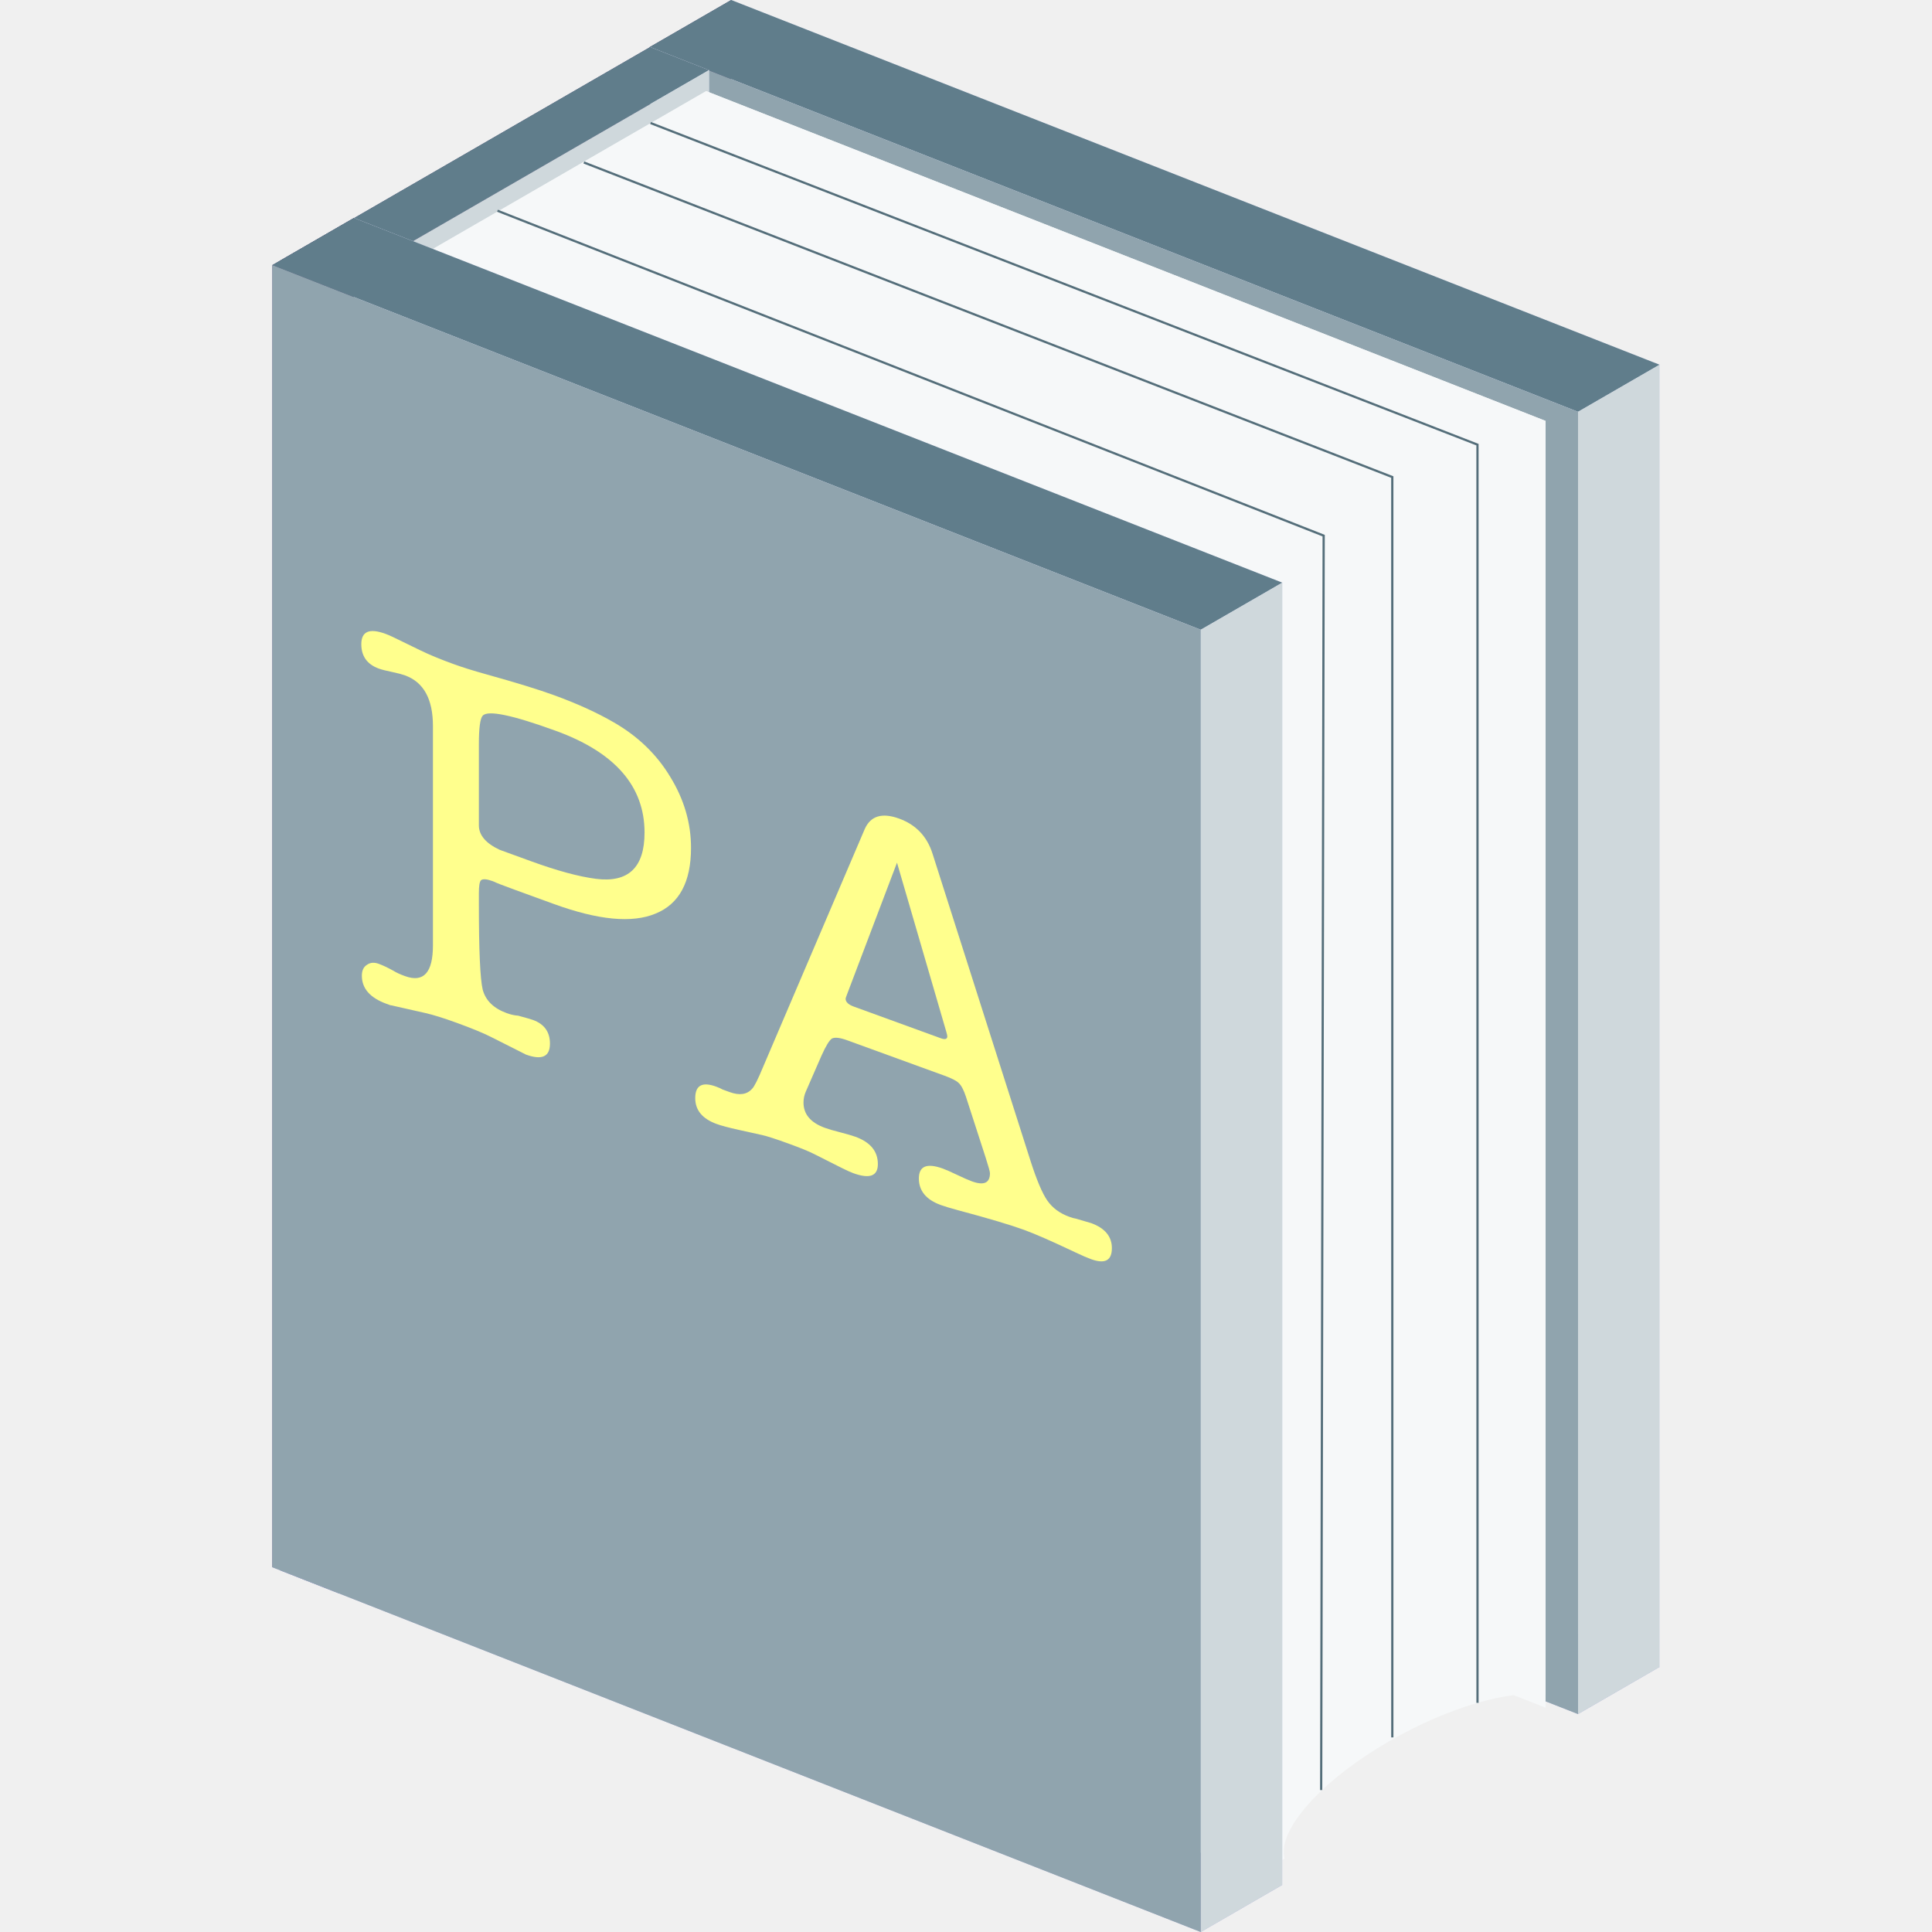
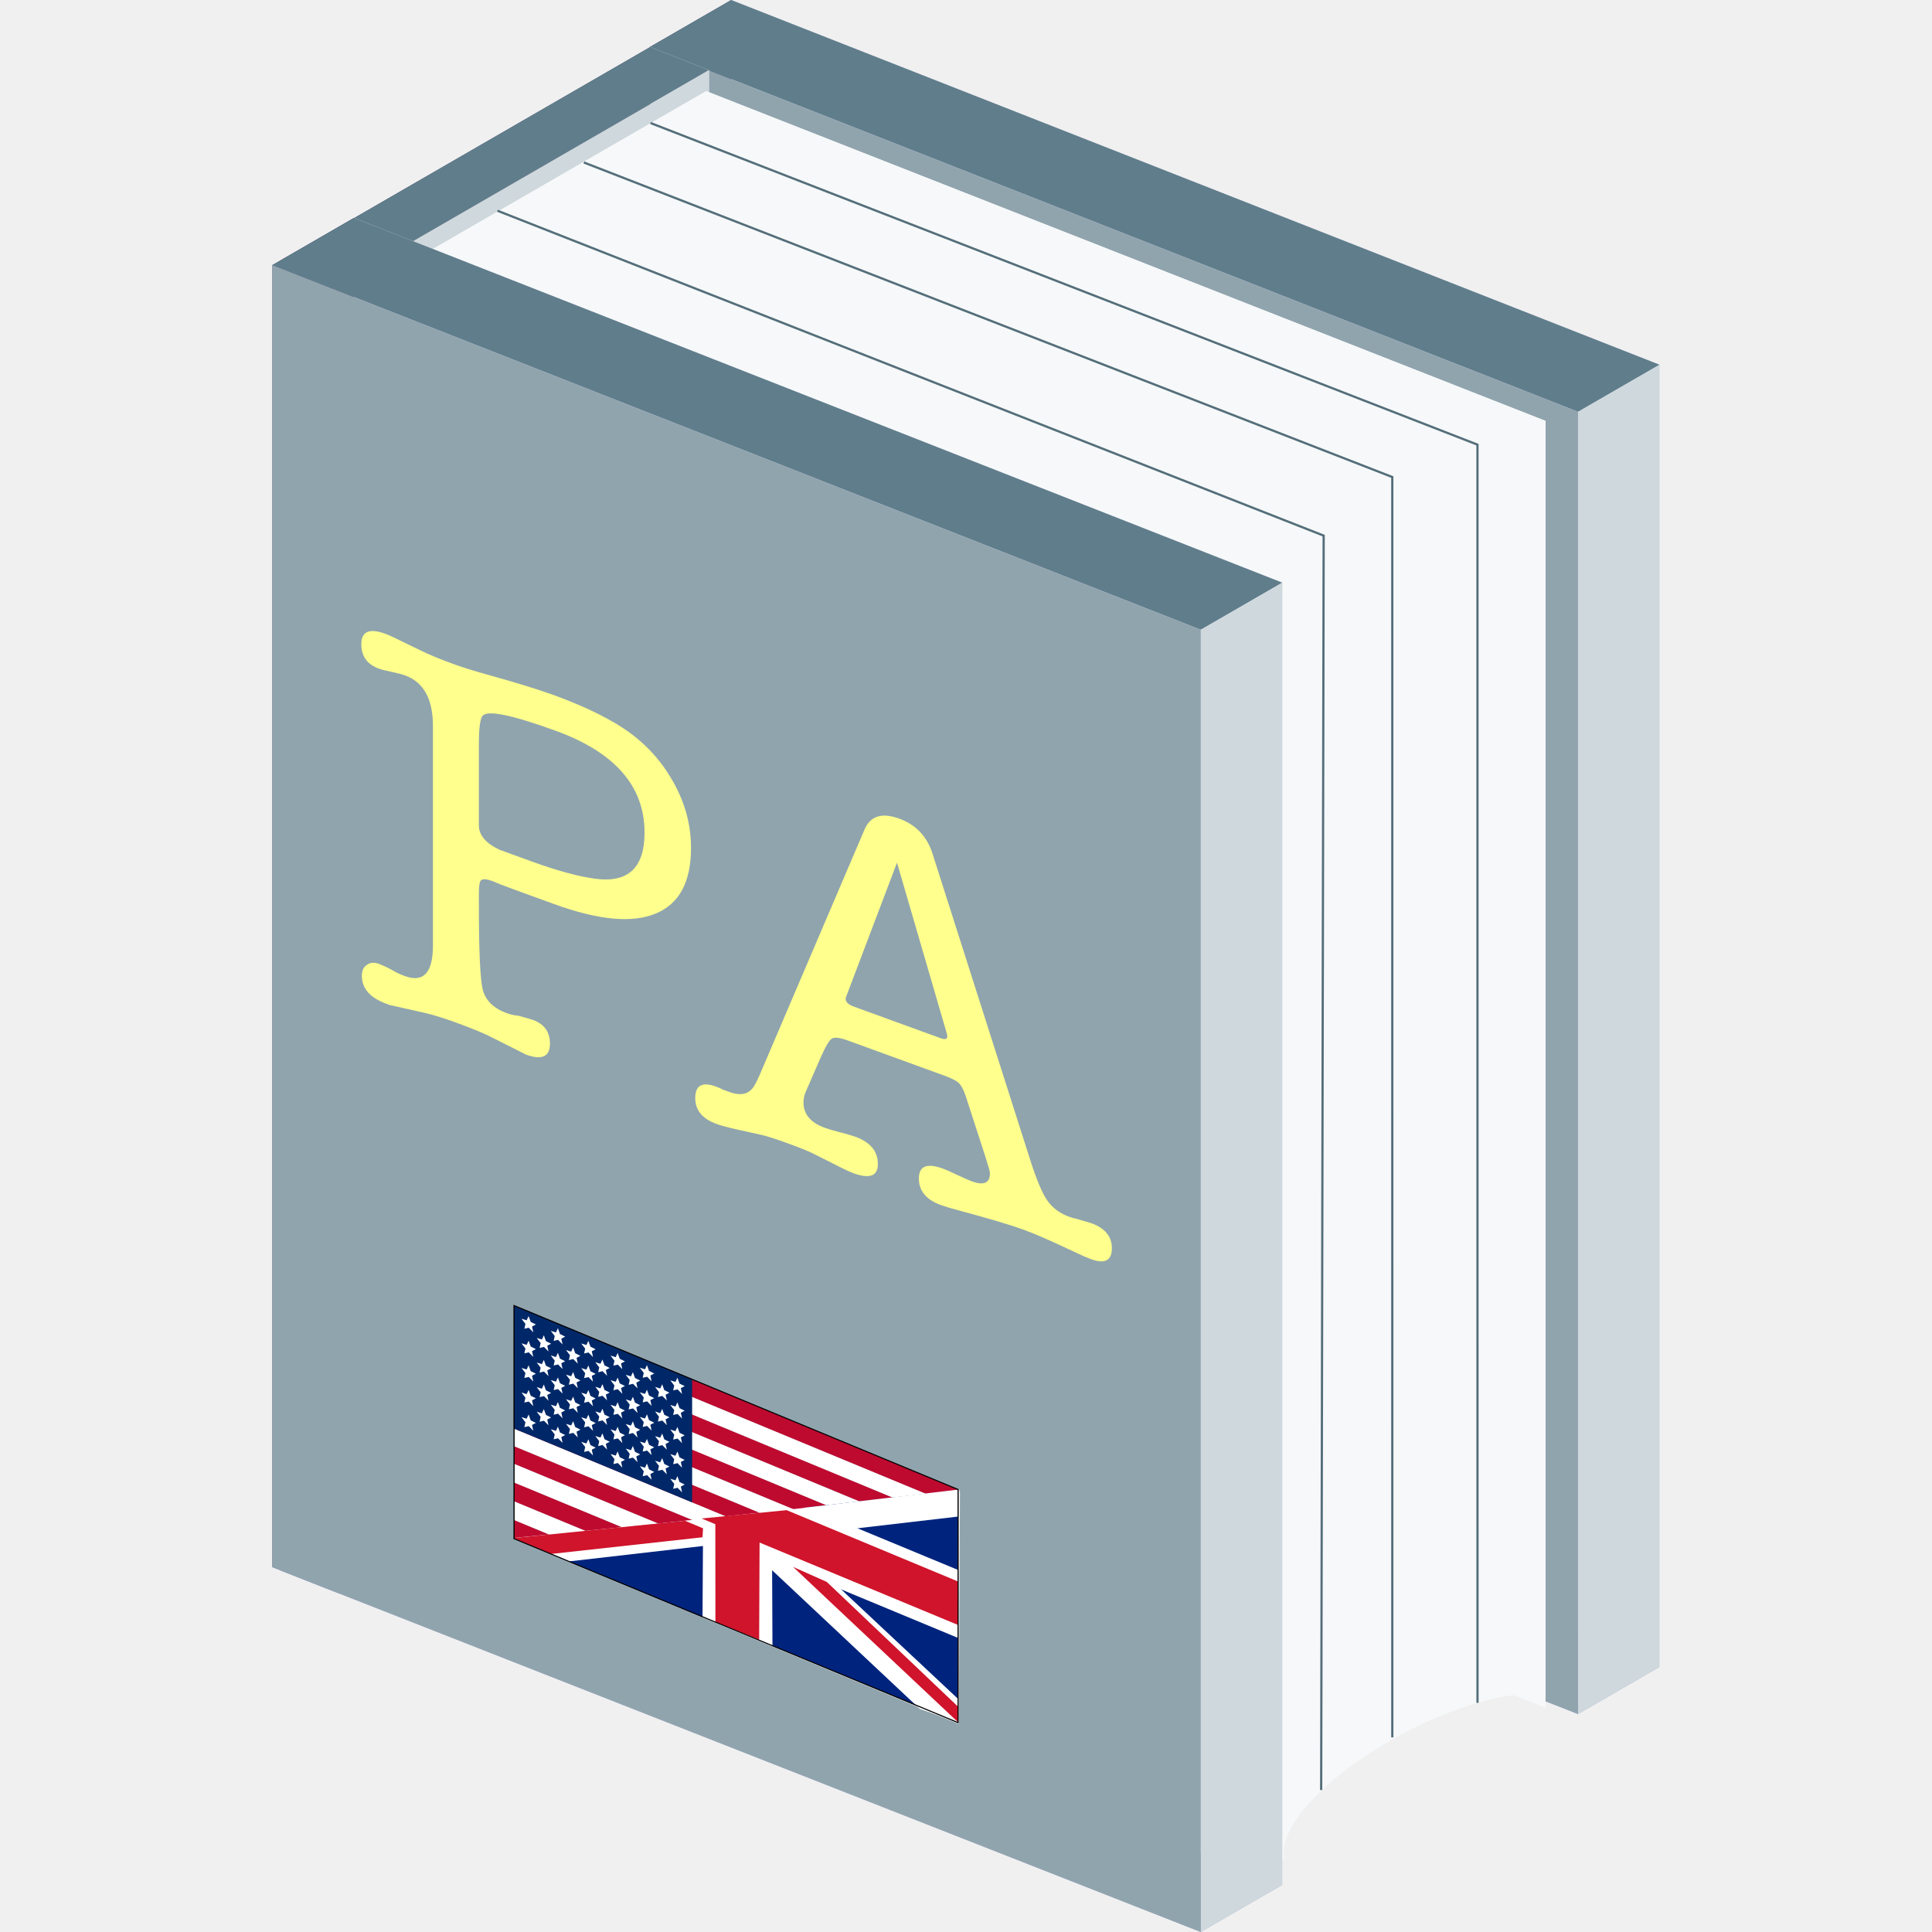
<svg xmlns="http://www.w3.org/2000/svg" width="989.37" height="989.37" id="svg4700" version="1.1">
  <defs id="defs4702">
    </defs>
  <g id="layer1" transform="translate(-170.8265,-31.67861)">
    <path id="path5383" style="fill:#e9e9ff;fill-opacity:1;fill-rule:evenodd;stroke:none" d="m 545.29,31.677 475.395,186.773 0,666.873 -475.395,-186.773 z" />
    <path id="path5385" style="fill:#353564;fill-opacity:1;fill-rule:evenodd;stroke:none" d="m 503.538,55.796 0,666.873 41.752,-24.119 0,-666.873 z" />
    <path id="path5387" style="fill:#afafde;fill-opacity:1;fill-rule:evenodd;stroke:none" d="M 503.538,722.669 978.934,909.442 1020.685,885.323 545.29,698.55 z" />
    <path id="path5389" style="fill:#607d8b;fill-opacity:1;fill-rule:evenodd;stroke:none" d="M 503.538,55.796 978.934,242.569 1020.685,218.45 545.29,31.677 z" />
    <path id="path5391" style="fill:#cfd8dc;fill-opacity:1;fill-rule:evenodd;stroke:none" d="m 978.934,242.569 0,666.873 41.751,-24.119 0,-666.873 z" />
    <path id="path5393" style="fill:#90a4ae;fill-opacity:1;fill-rule:evenodd;stroke:none" d="m 503.538,55.796 475.395,186.773 0,666.873 -475.395,-186.773 z" />
    <path id="path5369" style="fill:#e9e9ff;fill-opacity:1;fill-rule:evenodd;stroke:none" d="m 503.79,55.769 30.101,11.826 0,670.544 -30.101,-11.826 z" />
    <path id="path5371" style="fill:#353564;fill-opacity:1;fill-rule:evenodd;stroke:none" d="m 314.241,165.267 0,670.544 189.549,-109.499 0,-670.544 z" />
    <path id="path5373" style="fill:#afafde;fill-opacity:1;fill-rule:evenodd;stroke:none" d="m 314.241,835.811 30.101,11.826 189.549,-109.499 -30.101,-11.826 z" />
    <path id="path5375" style="fill:#607d8b;fill-opacity:1;fill-rule:evenodd;stroke:none" d="M 314.241,165.267 344.342,177.093 533.891,67.595 503.79,55.769 z" />
    <path id="path5377" style="fill:#cfd8dc;fill-opacity:1;fill-rule:evenodd;stroke:none" d="m 344.342,177.093 0,670.544 189.549,-109.499 0,-670.544 z" />
    <path id="path5379" style="fill:#8686bf;fill-opacity:1;fill-rule:evenodd;stroke:none" d="m 314.241,165.267 30.101,11.826 0,670.544 -30.101,-11.826 z" />
    <path id="path5341" style="fill:#f6f8f9;fill-opacity:1;fill-rule:evenodd;stroke:none" d="m 532.456,78.341 429.857,168.882 0,658.963 -429.857,-168.882 z" />
    <path id="path5343" style="fill:#f6f8f9;fill-opacity:1;fill-rule:evenodd;stroke:none" d="m 385.408,163.287 0,658.963 147.048,-84.946 0,-658.963 z" />
    <path id="path5347" style="fill:#f6f8f9;fill-opacity:1;fill-rule:evenodd;stroke:none" d="M 385.408,163.287 815.266,332.169 962.313,247.223 532.456,78.341 z" />
    <path style="fill:#f6f8f9;fill-opacity:1;fill-rule:evenodd;stroke:none" d="m 962.307,247.221 -147.034,84.959 0,658.947 13.363,-7.709 c -3.737,-14.371 18.204,-39.616 53.573,-60.048 30.361,-17.539 61.797,-26.424 80.098,-23.923 l 0,-652.227 z" id="path5349" />
    <path id="path5351" style="fill:#f6f8f9;fill-opacity:1;fill-rule:evenodd;stroke:none" d="m 385.408,163.287 429.857,168.882 0,658.963 L 385.408,822.25 z" />
    <path id="path5355" style="fill:#e9e9ff;fill-opacity:1;fill-rule:evenodd;stroke:none" d="m 352.09,143.285 475.395,186.773 0,666.873 -475.395,-186.773 z" />
    <path id="path5357" style="fill:#353564;fill-opacity:1;fill-rule:evenodd;stroke:none" d="m 310.338,167.404 0,666.873 41.751,-24.119 0,-666.873 z" />
    <path id="path5359" style="fill:#afafde;fill-opacity:1;fill-rule:evenodd;stroke:none" d="M 310.338,834.278 785.733,1021.05 827.485,996.931 352.09,810.159 z" />
    <path id="path5361" style="fill:#607d8b;fill-opacity:1;fill-rule:evenodd;stroke:none" d="M 310.338,167.404 785.733,354.177 827.485,330.058 352.09,143.285 z" />
    <path id="path5363" style="fill:#cfd8dc;fill-opacity:1;fill-rule:evenodd;stroke:none" d="m 785.733,354.177 0,666.873 41.752,-24.119 0,-666.873 z" />
    <path id="path5365" style="fill:#90a4ae;fill-opacity:1;fill-rule:evenodd;stroke:none" d="m 310.338,167.404 475.395,186.773 0,666.873 -475.395,-186.773 z" />
    <path style="fill:none;stroke:#546e7a;stroke-width:1.138px;stroke-linecap:butt;stroke-linejoin:miter;stroke-opacity:1" d="M 883.825,921.39 883.813,275.969 469.824,114.879" id="path5500" />
    <path id="path5504" d="M 847.394,948.357 848.671,305.976 425.574,139.59" style="fill:none;stroke:#546e7a;stroke-width:1.138px;stroke-linecap:butt;stroke-linejoin:miter;stroke-opacity:1" />
    <path style="fill:none;stroke:#546e7a;stroke-width:1.138px;stroke-linecap:butt;stroke-linejoin:miter;stroke-opacity:1" d="M 927.449,903.694 927.438,259.383 503.977,94.677" id="path5506" />
    <g transform="matrix(1,0.3639687,0,1,788.815,252.6697)" style="font-size:40px;font-style:normal;font-weight:normal;line-height:125%;letter-spacing:0px;word-spacing:0px;fill:#ffff8d;fill-opacity:1;stroke:none;font-family:Sans" id="flowRoot5516">
      <path d="m -396.28,407.312 0,-112.28 c -4e-5,-13.813 -4.76,-20.72 -14.28,-20.72 -1.493,1.7e-4 -3.453,0.187 -5.88,0.56 -3.547,0.56 -6.067,0.84 -7.56,0.84 -5.973,1.7e-4 -8.96,-3.08 -8.96,-9.24 -1e-5,-6.533 4.107,-9.8 12.32,-9.8 1.307,1.8e-4 2.707,0.093 4.2,0.28 l 13.72,1.68 c 4.48,0.56 10.08,0.84 16.8,0.84 4.667,1.8e-4 10.267,-0.28 16.8,-0.84 15.307,-1.306 26.88,-1.96 34.72,-1.96 11.947,1.8e-4 22.213,0.934 30.8,2.8 12.32,2.614 21.933,8.4 28.84,17.36 7.093,8.96 10.64,19.787 10.64,32.48 -1.7e-4,17.547 -6.067,30.987 -18.2,40.32 -11.947,9.333 -29.307,14 -52.08,14 l -19.88,0 c -6.16,8e-5 -9.8,-0.093 -10.92,-0.28 l -0.56,0 c -2.987,8e-5 -4.947,0.56 -5.88,1.68 -0.747,0.933 -1.12,3.267 -1.12,7 l 0,5.6 c -7e-5,23.707 0.653,38.08 1.96,43.12 1.493,5.04 5.6,7.56 12.32,7.56 2.053,10e-6 4.013,-0.28 5.88,-0.84 4.107,-0.373 6.627,-0.56 7.56,-0.56 5.787,10e-6 8.68,2.987 8.68,8.96 -10e-5,6.72 -4.107,10.08 -12.32,10.08 -9e-5,0 -1.307,-0.187 -3.92,-0.56 l -14,-1.96 c -3.92,-0.56 -9.8,-0.84 -17.64,-0.84 -6.533,0 -11.853,0.28 -15.96,0.84 l -16.24,2.24 c -0.373,0 -0.933,0.093 -1.68,0.28 -0.747,0 -1.4,0 -1.96,0 -8.4,0 -12.6,-3.267 -12.6,-9.8 -10e-6,-2.613 0.84,-4.76 2.52,-6.44 1.68,-1.867 3.733,-2.8 6.16,-2.8 2.053,10e-6 4.573,0.28 7.56,0.84 1.307,0.373 3.267,0.56 5.88,0.56 9.52,10e-6 14.28,-7 14.28,-21 m 25.48,-126.84 c -1.307,1.867 -1.96,7 -1.96,15.4 l 0,41.44 c -7e-5,5.04 3.547,7.933 10.64,8.68 -0.56,9e-5 4.853,9e-5 16.24,0 13.253,9e-5 24.267,-1.027 33.04,-3.08 16.613,-3.92 24.92,-14.84 24.92,-32.76 -1.5e-4,-23.707 -15.12,-35.56 -45.36,-35.56 -22.4,1.7e-4 -34.907,1.96 -37.52,5.88" style="font-size:280px;font-variant:normal;font-stretch:normal;fill:#ffff8d;fill-opacity:1;font-family:American Typewriter;-inkscape-font-specification:American Typewriter" id="path5563" />
      <path d="m -113.279,412.912 -10.08,-27.44 c -1.12,-2.987 -2.333,-4.853 -3.64,-5.6 -1.12,-0.747 -3.547,-1.12 -7.28,-1.12 l -49.84,0 c -3.733,6e-5 -6.347,0.653 -7.84,1.96 -1.307,1.307 -3.08,4.853 -5.32,10.64 l -8.12,21.56 c -0.747,2.053 -1.12,4.013 -1.12,5.88 -5e-5,5.973 3.64,8.96 10.92,8.96 1.867,1e-5 4.48,-0.187 7.84,-0.56 3.547,-0.373 6.16,-0.56 7.84,-0.56 7.653,1e-5 11.48,3.267 11.48,9.8 -9e-5,6.16 -4.2,9.24 -12.6,9.24 -1.493,0 -3.547,-0.187 -6.16,-0.56 l -14,-1.96 c -2.613,-0.373 -6.907,-0.56 -12.88,-0.56 -6.533,0 -11.107,0.187 -13.72,0.56 l -11.76,1.68 c -5.227,0.747 -9.053,1.12 -11.48,1.12 -7.28,0 -10.92,-3.08 -10.92,-9.24 0,-6.533 3.547,-9.8 10.64,-9.8 1.493,10e-6 2.613,0.093 3.36,0.28 l 3.64,0 c 5.04,1e-5 8.867,-1.96 11.48,-5.88 1.12,-1.493 2.987,-5.88 5.6,-13.16 l 52.08,-140.84 c 2.987,-7.84 8.867,-11.76 17.64,-11.76 8.587,1.9e-4 14.28,3.92 17.08,11.76 l 50.12,138.88 c 3.173,8.773 6.066,14.56 8.68,17.36 2.613,2.8 6.346,4.2 11.2,4.2 1.493,1e-5 2.613,-0.093 3.36,-0.28 5.226,-0.373 7.84,-0.56 7.84,-0.56 7.093,10e-6 10.64,2.987 10.64,8.96 -2.11e-4,6.347 -3.547,9.52 -10.64,9.52 -2.054,0 -4.76,-0.187 -8.12,-0.56 -11.76,-1.307 -20.534,-1.96 -26.32,-1.96 -6.907,0 -18.107,0.747 -33.6,2.24 -3.92,0.373 -6.907,0.56 -8.96,0.56 -7.467,0 -11.2,-3.173 -11.2,-9.52 -1.1e-4,-6.347 4.107,-9.52 12.32,-9.52 1.68,1e-5 4.107,0.187 7.28,0.56 3.36,0.373 5.88,0.56 7.56,0.56 6.16,1e-5 9.24,-2.52 9.24,-7.56 -1.5e-4,-0.747 -0.747,-3.173 -2.24,-7.28 m -20.16,-57.12 -25.2,-77.28 -25.76,77.28 c -0.373,1.12 -0.56,1.773 -0.56,1.96 -7e-5,1.68 1.4,2.52 4.2,2.52 l 44.52,0 c 2.24,8e-5 3.36,-0.747 3.36,-2.24 -1.3e-4,-0.373 -0.187,-1.12 -0.56,-2.24" style="font-size:280px;font-variant:normal;font-stretch:normal;fill:#ffff8d;fill-opacity:1;font-family:American Typewriter;-inkscape-font-specification:American Typewriter" id="path5565" />
    </g>
+     <g id="g3317" transform="matrix(0.6,0.2485271,0,0.6,433.7636,699.8221)">
+       <g transform="translate(0.5,-0.5)" id="layer4">
+         <rect x="0" y="184" width="379" height="16" style="fill:#bf0a30;fill-rule:evenodd" id="rect8767" />
+         <rect x="0" y="168" width="379" height="16" style="fill:#ffffff;fill-rule:evenodd" id="rect8769" />
+         <rect x="0" y="152" width="379" height="16" style="fill:#bf0a30;fill-rule:evenodd" id="rect8771" />
+         <rect x="0" y="136" width="379" height="16" style="fill:#ffffff;fill-rule:evenodd" id="rect8773" />
+         <rect x="0" y="121" width="379" height="15" style="fill:#bf0a30;fill-rule:evenodd" id="rect8775" />
+         <rect x="0" y="106" width="379" height="15" style="fill:#ffffff;fill-rule:evenodd" id="rect8777" />
+         <rect x="0" y="91" width="379" height="15" style="fill:#bf0a30;fill-rule:evenodd" id="rect8779" />
+         <rect x="0" y="76" width="379" height="15" style="fill:#ffffff;fill-rule:evenodd" id="rect8781" />
+         <rect x="0" y="61" width="379" height="15" style="fill:#bf0a30;fill-rule:evenodd" id="rect8783" />
+         <rect x="0" y="46" width="379" height="15" style="fill:#ffffff;fill-rule:evenodd" id="rect8785" />
+         <rect x="0" y="31" width="379" height="15" style="fill:#bf0a30;fill-rule:evenodd" id="rect8787" />
+         <rect x="0" y="16" width="379" height="15" style="fill:#ffffff;fill-rule:evenodd" id="rect8791" />
+         <rect x="0" y="1" width="379" height="15" style="fill:#bf0a30;fill-rule:evenodd" id="rect8793" />
+       </g>
+       <g transform="translate(0.5,-0.5)" id="layer5">
+         <rect x="0" y="1" width="152" height="105" style="fill:#002868;fill-rule:evenodd" id="rect8796" />
+       </g>
+       <g transform="translate(0.5,-0.5)" id="layer6">
+         <path d="m 100.333,146.667 4.139,-0.772 1.275,-4.013 2.014,3.698 4.21,-0.027 -2.894,3.058 1.327,3.996 -3.802,-1.808 -3.39,2.497 0.544,-4.175 z" transform="matrix(1.0487,0.089951,-0.08593,1.0977,-86.263,-76.411)" style="fill:#ffffff;fill-rule:evenodd" id="path8825" />
+         <path d="m 100.333,146.667 4.139,-0.772 1.275,-4.013 2.014,3.698 4.21,-0.027 -2.894,3.058 1.327,3.996 -3.802,-1.808 -3.39,2.497 0.544,-4.175 z" transform="matrix(1.0487,0.089951,-0.08593,1.0977,-61.263,-76.411)" style="fill:#ffffff;fill-rule:evenodd" id="path8827" />
+         <path d="m 100.333,146.667 4.139,-0.772 1.275,-4.013 2.014,3.698 4.21,-0.027 -2.894,3.058 1.327,3.996 -3.802,-1.808 -3.39,2.497 0.544,-4.175 z" transform="matrix(1.0487,0.089951,-0.08593,1.0977,-35.263,-76.411)" style="fill:#ffffff;fill-rule:evenodd" id="path8829" />
+         <path d="m 100.333,146.667 4.139,-0.772 1.275,-4.013 2.014,3.698 4.21,-0.027 -2.894,3.058 1.327,3.996 -3.802,-1.808 -3.39,2.497 0.544,-4.175 z" transform="matrix(1.0487,0.089951,-0.08593,1.0977,-10.263,-76.411)" style="fill:#ffffff;fill-rule:evenodd" id="path8831" />
+         <path d="m 100.333,146.667 4.139,-0.772 1.275,-4.013 2.014,3.698 4.21,-0.027 -2.894,3.058 1.327,3.996 -3.802,-1.808 -3.39,2.497 0.544,-4.175 z" transform="matrix(1.0487,0.089951,-0.08593,1.0977,14.737,-76.411)" style="fill:#ffffff;fill-rule:evenodd" id="path8833" />
+         <path d="m 100.333,146.667 4.139,-0.772 1.275,-4.013 2.014,3.698 4.21,-0.027 -2.894,3.058 1.327,3.996 -3.802,-1.808 -3.39,2.497 0.544,-4.175 z" transform="matrix(1.0487,0.089951,-0.08593,1.0977,40.737,-76.411)" style="fill:#ffffff;fill-rule:evenodd" id="path8835" />
+         <path d="m 100.333,146.667 4.139,-0.772 1.275,-4.013 2.014,3.698 4.21,-0.027 -2.894,3.058 1.327,3.996 -3.802,-1.808 -3.39,2.497 0.544,-4.175 z" transform="matrix(1.0487,0.089951,-0.08593,1.0977,-73.263,-86.411)" style="fill:#ffffff;fill-rule:evenodd" id="path8837" />
+         <path d="m 100.333,146.667 4.139,-0.772 1.275,-4.013 2.014,3.698 4.21,-0.027 -2.894,3.058 1.327,3.996 -3.802,-1.808 -3.39,2.497 0.544,-4.175 z" transform="matrix(1.0487,0.089951,-0.08593,1.0977,-86.263,-97.411)" style="fill:#ffffff;fill-rule:evenodd" id="path8839" />
+         <path d="m 100.333,146.667 4.139,-0.772 1.275,-4.013 2.014,3.698 4.21,-0.027 -2.894,3.058 1.327,3.996 -3.802,-1.808 -3.39,2.497 0.544,-4.175 z" transform="matrix(1.0487,0.089951,-0.08593,1.0977,-73.263,-107.41)" style="fill:#ffffff;fill-rule:evenodd" id="path8841" />
+         <path d="m 100.333,146.667 4.139,-0.772 1.275,-4.013 2.014,3.698 4.21,-0.027 -2.894,3.058 1.327,3.996 -3.802,-1.808 -3.39,2.497 0.544,-4.175 z" transform="matrix(1.0487,0.089951,-0.08593,1.0977,-86.263,-118.41)" style="fill:#ffffff;fill-rule:evenodd" id="path8843" />
+         <path d="m 100.333,146.667 4.139,-0.772 1.275,-4.013 2.014,3.698 4.21,-0.027 -2.894,3.058 1.327,3.996 -3.802,-1.808 -3.39,2.497 0.544,-4.175 z" transform="matrix(1.0487,0.089951,-0.08593,1.0977,-73.263,-128.41)" style="fill:#ffffff;fill-rule:evenodd" id="path8845" />
+         <path d="m 100.333,146.667 4.139,-0.772 1.275,-4.013 2.014,3.698 4.21,-0.027 -2.894,3.058 1.327,3.996 -3.802,-1.808 -3.39,2.497 0.544,-4.175 z" transform="matrix(1.0487,0.089951,-0.08593,1.0977,-86.263,-139.41)" style="fill:#ffffff;fill-rule:evenodd" id="path8847" />
+         <path d="m 100.333,146.667 4.139,-0.772 1.275,-4.013 2.014,3.698 4.21,-0.027 -2.894,3.058 1.327,3.996 -3.802,-1.808 -3.39,2.497 0.544,-4.175 z" transform="matrix(1.0487,0.089951,-0.08593,1.0977,-73.263,-149.41)" style="fill:#ffffff;fill-rule:evenodd" id="path8849" />
+         <path d="m 100.333,146.667 4.139,-0.772 1.275,-4.013 2.014,3.698 4.21,-0.027 -2.894,3.058 1.327,3.996 -3.802,-1.808 -3.39,2.497 0.544,-4.175 z" transform="matrix(1.0487,0.089951,-0.08593,1.0977,-86.263,-160.41)" style="fill:#ffffff;fill-rule:evenodd" id="path8851" />
+         <path d="m 100.333,146.667 4.139,-0.772 1.275,-4.013 2.014,3.698 4.21,-0.027 -2.894,3.058 1.327,3.996 -3.802,-1.808 -3.39,2.497 0.544,-4.175 z" transform="matrix(1.0487,0.089951,-0.08593,1.0977,-48.263,-86.411)" style="fill:#ffffff;fill-rule:evenodd" id="path8853" />
+         <path d="m 100.333,146.667 4.139,-0.772 1.275,-4.013 2.014,3.698 4.21,-0.027 -2.894,3.058 1.327,3.996 -3.802,-1.808 -3.39,2.497 0.544,-4.175 z" transform="matrix(1.0487,0.089951,-0.08593,1.0977,-61.263,-97.411)" style="fill:#ffffff;fill-rule:evenodd" id="path8855" />
+         <path d="m 100.333,146.667 4.139,-0.772 1.275,-4.013 2.014,3.698 4.21,-0.027 -2.894,3.058 1.327,3.996 -3.802,-1.808 -3.39,2.497 0.544,-4.175 z" transform="matrix(1.0487,0.089951,-0.08593,1.0977,-48.263,-107.41)" style="fill:#ffffff;fill-rule:evenodd" id="path8857" />
+         <path d="m 100.333,146.667 4.139,-0.772 1.275,-4.013 2.014,3.698 4.21,-0.027 -2.894,3.058 1.327,3.996 -3.802,-1.808 -3.39,2.497 0.544,-4.175 z" transform="matrix(1.0487,0.089951,-0.08593,1.0977,-61.263,-118.41)" style="fill:#ffffff;fill-rule:evenodd" id="path8859" />
+         <path d="m 100.333,146.667 4.139,-0.772 1.275,-4.013 2.014,3.698 4.21,-0.027 -2.894,3.058 1.327,3.996 -3.802,-1.808 -3.39,2.497 0.544,-4.175 z" transform="matrix(1.0487,0.089951,-0.08593,1.0977,-48.263,-128.41)" style="fill:#ffffff;fill-rule:evenodd" id="path8861" />
+         <path d="m 100.333,146.667 4.139,-0.772 1.275,-4.013 2.014,3.698 4.21,-0.027 -2.894,3.058 1.327,3.996 -3.802,-1.808 -3.39,2.497 0.544,-4.175 z" transform="matrix(1.0487,0.089951,-0.08593,1.0977,-61.263,-139.41)" style="fill:#ffffff;fill-rule:evenodd" id="path8863" />
+         <path d="m 100.333,146.667 4.139,-0.772 1.275,-4.013 2.014,3.698 4.21,-0.027 -2.894,3.058 1.327,3.996 -3.802,-1.808 -3.39,2.497 0.544,-4.175 z" transform="matrix(1.0487,0.089951,-0.08593,1.0977,-48.263,-149.41)" style="fill:#ffffff;fill-rule:evenodd" id="path8865" />
+         <path d="m 100.333,146.667 4.139,-0.772 1.275,-4.013 2.014,3.698 4.21,-0.027 -2.894,3.058 1.327,3.996 -3.802,-1.808 -3.39,2.497 0.544,-4.175 z" transform="matrix(1.0487,0.089951,-0.08593,1.0977,-61.263,-160.41)" style="fill:#ffffff;fill-rule:evenodd" id="path8867" />
+         <path d="m 100.333,146.667 4.139,-0.772 1.275,-4.013 2.014,3.698 4.21,-0.027 -2.894,3.058 1.327,3.996 -3.802,-1.808 -3.39,2.497 0.544,-4.175 z" transform="matrix(1.0487,0.089951,-0.08593,1.0977,-23.263,-86.411)" style="fill:#ffffff;fill-rule:evenodd" id="path8869" />
+         <path d="m 100.333,146.667 4.139,-0.772 1.275,-4.013 2.014,3.698 4.21,-0.027 -2.894,3.058 1.327,3.996 -3.802,-1.808 -3.39,2.497 0.544,-4.175 z" transform="matrix(1.0487,0.089951,-0.08593,1.0977,-35.263,-97.411)" style="fill:#ffffff;fill-rule:evenodd" id="path8871" />
+         <path d="m 100.333,146.667 4.139,-0.772 1.275,-4.013 2.014,3.698 4.21,-0.027 -2.894,3.058 1.327,3.996 -3.802,-1.808 -3.39,2.497 0.544,-4.175 z" transform="matrix(1.0487,0.089951,-0.08593,1.0977,14.737,-97.411)" style="fill:#ffffff;fill-rule:evenodd" id="path8873" />
+         <path d="m 100.333,146.667 4.139,-0.772 1.275,-4.013 2.014,3.698 4.21,-0.027 -2.894,3.058 1.327,3.996 -3.802,-1.808 -3.39,2.497 0.544,-4.175 z" transform="matrix(1.0487,0.089951,-0.08593,1.0977,-10.263,-97.411)" style="fill:#ffffff;fill-rule:evenodd" id="path8875" />
+         <path d="m 100.333,146.667 4.139,-0.772 1.275,-4.013 2.014,3.698 4.21,-0.027 -2.894,3.058 1.327,3.996 -3.802,-1.808 -3.39,2.497 0.544,-4.175 z" transform="matrix(1.0487,0.089951,-0.08593,1.0977,27.737,-86.411)" style="fill:#ffffff;fill-rule:evenodd" id="path8877" />
+         <path d="m 100.333,146.667 4.139,-0.772 1.275,-4.013 2.014,3.698 4.21,-0.027 -2.894,3.058 1.327,3.996 -3.802,-1.808 -3.39,2.497 0.544,-4.175 z" transform="matrix(1.0487,0.089951,-0.08593,1.0977,2.7366,-86.411)" style="fill:#ffffff;fill-rule:evenodd" id="path8879" />
+         <path d="m 100.333,146.667 4.139,-0.772 1.275,-4.013 2.014,3.698 4.21,-0.027 -2.894,3.058 1.327,3.996 -3.802,-1.808 -3.39,2.497 0.544,-4.175 z" transform="matrix(1.0487,0.089951,-0.08593,1.0977,-35.263,-160.41)" style="fill:#ffffff;fill-rule:evenodd" id="path8881" />
+         <path d="m 100.333,146.667 4.139,-0.772 1.275,-4.013 2.014,3.698 4.21,-0.027 -2.894,3.058 1.327,3.996 -3.802,-1.808 -3.39,2.497 0.544,-4.175 z" transform="matrix(1.0487,0.089951,-0.08593,1.0977,-23.263,-149.41)" style="fill:#ffffff;fill-rule:evenodd" id="path8883" />
+         <path d="m 100.333,146.667 4.139,-0.772 1.275,-4.013 2.014,3.698 4.21,-0.027 -2.894,3.058 1.327,3.996 -3.802,-1.808 -3.39,2.497 0.544,-4.175 z" transform="matrix(1.0487,0.089951,-0.08593,1.0977,-35.263,-139.41)" style="fill:#ffffff;fill-rule:evenodd" id="path8885" />
+         <path d="m 100.333,146.667 4.139,-0.772 1.275,-4.013 2.014,3.698 4.21,-0.027 -2.894,3.058 1.327,3.996 -3.802,-1.808 -3.39,2.497 0.544,-4.175 z" transform="matrix(1.0487,0.089951,-0.08593,1.0977,-23.263,-128.41)" style="fill:#ffffff;fill-rule:evenodd" id="path8887" />
+         <path d="m 100.333,146.667 4.139,-0.772 1.275,-4.013 2.014,3.698 4.21,-0.027 -2.894,3.058 1.327,3.996 -3.802,-1.808 -3.39,2.497 0.544,-4.175 z" transform="matrix(1.0487,0.089951,-0.08593,1.0977,-35.263,-118.41)" style="fill:#ffffff;fill-rule:evenodd" id="path8889" />
+         <path d="m 100.333,146.667 4.139,-0.772 1.275,-4.013 2.014,3.698 4.21,-0.027 -2.894,3.058 1.327,3.996 -3.802,-1.808 -3.39,2.497 0.544,-4.175 z" transform="matrix(1.0487,0.089951,-0.08593,1.0977,-23.263,-107.41)" style="fill:#ffffff;fill-rule:evenodd" id="path8891" />
+         <path d="m 100.333,146.667 4.139,-0.772 1.275,-4.013 2.014,3.698 4.21,-0.027 -2.894,3.058 1.327,3.996 -3.802,-1.808 -3.39,2.497 0.544,-4.175 z" transform="matrix(1.0487,0.089951,-0.08593,1.0977,40.737,-97.411)" style="fill:#ffffff;fill-rule:evenodd" id="path8893" />
+         <path d="m 100.333,146.667 4.139,-0.772 1.275,-4.013 2.014,3.698 4.21,-0.027 -2.894,3.058 1.327,3.996 -3.802,-1.808 -3.39,2.497 0.544,-4.175 z" transform="matrix(1.0487,0.089951,-0.08593,1.0977,-10.263,-118.41)" style="fill:#ffffff;fill-rule:evenodd" id="path8895" />
+         <path d="m 100.333,146.667 4.139,-0.772 1.275,-4.013 2.014,3.698 4.21,-0.027 -2.894,3.058 1.327,3.996 -3.802,-1.808 -3.39,2.497 0.544,-4.175 z" transform="matrix(1.0487,0.089951,-0.08593,1.0977,-10.263,-160.41)" style="fill:#ffffff;fill-rule:evenodd" id="path8897" />
+         <path d="m 100.333,146.667 4.139,-0.772 1.275,-4.013 2.014,3.698 4.21,-0.027 -2.894,3.058 1.327,3.996 -3.802,-1.808 -3.39,2.497 0.544,-4.175 z" transform="matrix(1.0487,0.089951,-0.08593,1.0977,-10.263,-139.41)" style="fill:#ffffff;fill-rule:evenodd" id="path8899" />
+         <path d="m 100.333,146.667 4.139,-0.772 1.275,-4.013 2.014,3.698 4.21,-0.027 -2.894,3.058 1.327,3.996 -3.802,-1.808 -3.39,2.497 0.544,-4.175 z" transform="matrix(1.0487,0.089951,-0.08593,1.0977,27.737,-107.41)" style="fill:#ffffff;fill-rule:evenodd" id="path8901" />
+         <path d="m 100.333,146.667 4.139,-0.772 1.275,-4.013 2.014,3.698 4.21,-0.027 -2.894,3.058 1.327,3.996 -3.802,-1.808 -3.39,2.497 0.544,-4.175 z" transform="matrix(1.0487,0.089951,-0.08593,1.0977,2.7366,-107.41)" style="fill:#ffffff;fill-rule:evenodd" id="path8903" />
+         <path d="m 100.333,146.667 4.139,-0.772 1.275,-4.013 2.014,3.698 4.21,-0.027 -2.894,3.058 1.327,3.996 -3.802,-1.808 -3.39,2.497 0.544,-4.175 z" transform="matrix(1.0487,0.089951,-0.08593,1.0977,2.7366,-149.41)" style="fill:#ffffff;fill-rule:evenodd" id="path8905" />
+         <path d="m 100.333,146.667 4.139,-0.772 1.275,-4.013 2.014,3.698 4.21,-0.027 -2.894,3.058 1.327,3.996 -3.802,-1.808 -3.39,2.497 0.544,-4.175 z" transform="matrix(1.0487,0.089951,-0.08593,1.0977,2.7366,-128.41)" style="fill:#ffffff;fill-rule:evenodd" id="path8907" />
+         <path d="m 100.333,146.667 4.139,-0.772 1.275,-4.013 2.014,3.698 4.21,-0.027 -2.894,3.058 1.327,3.996 -3.802,-1.808 -3.39,2.497 0.544,-4.175 z" transform="matrix(1.0487,0.089951,-0.08593,1.0977,40.737,-118.41)" style="fill:#ffffff;fill-rule:evenodd" id="path8909" />
+         <path d="m 100.333,146.667 4.139,-0.772 1.275,-4.013 2.014,3.698 4.21,-0.027 -2.894,3.058 1.327,3.996 -3.802,-1.808 -3.39,2.497 0.544,-4.175 z" transform="matrix(1.0487,0.089951,-0.08593,1.0977,14.737,-118.41)" style="fill:#ffffff;fill-rule:evenodd" id="path8911" />
+         <path d="m 100.333,146.667 4.139,-0.772 1.275,-4.013 2.014,3.698 4.21,-0.027 -2.894,3.058 1.327,3.996 -3.802,-1.808 -3.39,2.497 0.544,-4.175 z" transform="matrix(1.0487,0.089951,-0.08593,1.0977,14.737,-160.41)" style="fill:#ffffff;fill-rule:evenodd" id="path8913" />
+         <path d="m 100.333,146.667 4.139,-0.772 1.275,-4.013 2.014,3.698 4.21,-0.027 -2.894,3.058 1.327,3.996 -3.802,-1.808 -3.39,2.497 0.544,-4.175 z" transform="matrix(1.0487,0.089951,-0.08593,1.0977,14.737,-139.41)" style="fill:#ffffff;fill-rule:evenodd" id="path8915" />
+         <path d="m 100.333,146.667 4.139,-0.772 1.275,-4.013 2.014,3.698 4.21,-0.027 -2.894,3.058 1.327,3.996 -3.802,-1.808 -3.39,2.497 0.544,-4.175 z" transform="matrix(1.0487,0.089951,-0.08593,1.0977,40.737,-160.41)" style="fill:#ffffff;fill-rule:evenodd" id="path8917" />
+         <path d="m 100.333,146.667 4.139,-0.772 1.275,-4.013 2.014,3.698 4.21,-0.027 -2.894,3.058 1.327,3.996 -3.802,-1.808 -3.39,2.497 0.544,-4.175 z" transform="matrix(1.0487,0.089951,-0.08593,1.0977,27.737,-149.41)" style="fill:#ffffff;fill-rule:evenodd" id="path8919" />
+         <path d="m 100.333,146.667 4.139,-0.772 1.275,-4.013 2.014,3.698 4.21,-0.027 -2.894,3.058 1.327,3.996 -3.802,-1.808 -3.39,2.497 0.544,-4.175 z" transform="matrix(1.0487,0.089951,-0.08593,1.0977,40.737,-139.41)" style="fill:#ffffff;fill-rule:evenodd" id="path8921" />
+         <path d="m 100.333,146.667 4.139,-0.772 1.275,-4.013 2.014,3.698 4.21,-0.027 -2.894,3.058 1.327,3.996 -3.802,-1.808 -3.39,2.497 0.544,-4.175 z" transform="matrix(1.0487,0.089951,-0.08593,1.0977,27.737,-128.41)" style="fill:#ffffff;fill-rule:evenodd" id="path8923" />
+       </g>
+       <g transform="translate(0.5,-0.5)" id="layer7">
+         <path d="m -0.449,200.45 381.03,-198.61 -0.89,199.06 z" style="fill:#ffffff" id="path3835" />
+       </g>
+       <g transform="translate(0.5,-0.5)" id="layer8">
+         <path d="m 220.56,200.2 -0.32,-72.639 158.65,0.159 0.225,72.321 z" style="fill:#00247d" id="path3839" />
+         <path d="M 379.01,1.395 250.05,69.693 H 378.78 z" style="fill:#00247d" id="path3843" />
+         <path d="M -1.4253e-8,200.22 141.54,126.53 l 19.771,0.225 -0.449,73.69 z" style="fill:#00247d" id="path3845" />
+       </g>
+       <g transform="translate(0.5,-0.5)" id="layer9">
+         <path d="m 379.85,180.2 -0.411,19.538 -33.127,2.061 -130.02,-68.203 1.483,-9.515 57.668,1.573 z" style="fill:#ffffff" id="path3847" />
+         <path d="m 380.13,0.497 -133.45,70.994 41.339,0.899 91.439,-48.528 z" style="fill:#ffffff" id="path3855" />
+         <path d="m -0.449,199.55 148.59,-76.35 15.232,0.581 0.054,14.497 -116.63,61.72 z" style="fill:#ffffff" id="path3859" />
+         <path d="m -0.674,199.78 146.56,-75.53 15.425,0.054 -0.449,7.847 -129.42,67.85 z" style="fill:#cf142b" id="path4355" />
+         <path d="m 238.15,125.41 28.757,0.899 112.33,60.21 -0.449,13.031 z" style="fill:#cf142b" id="path4357" />
+       </g>
+       <g transform="translate(0.5,-0.5)" id="layer3">
+         <path d="m 378.97,116.66 -218.89,-0.225 72.581,-37.175 146.34,0.29 z" style="fill:#cf142b" id="path3058" />
+         <path style="fill:#cf142b" d="m 209.21,199.54 0.449,-107.53 -37.86,19.142 0.077,88.803 z" id="path3060" />
+       </g>
+       <g transform="translate(0.5,-0.5)" id="layer1-5">
+         <rect x="0" y="1" width="379" height="199" style="fill:none;stroke:#000000" id="rect8764" />
+       </g>
+     </g>
  </g>
</svg>
